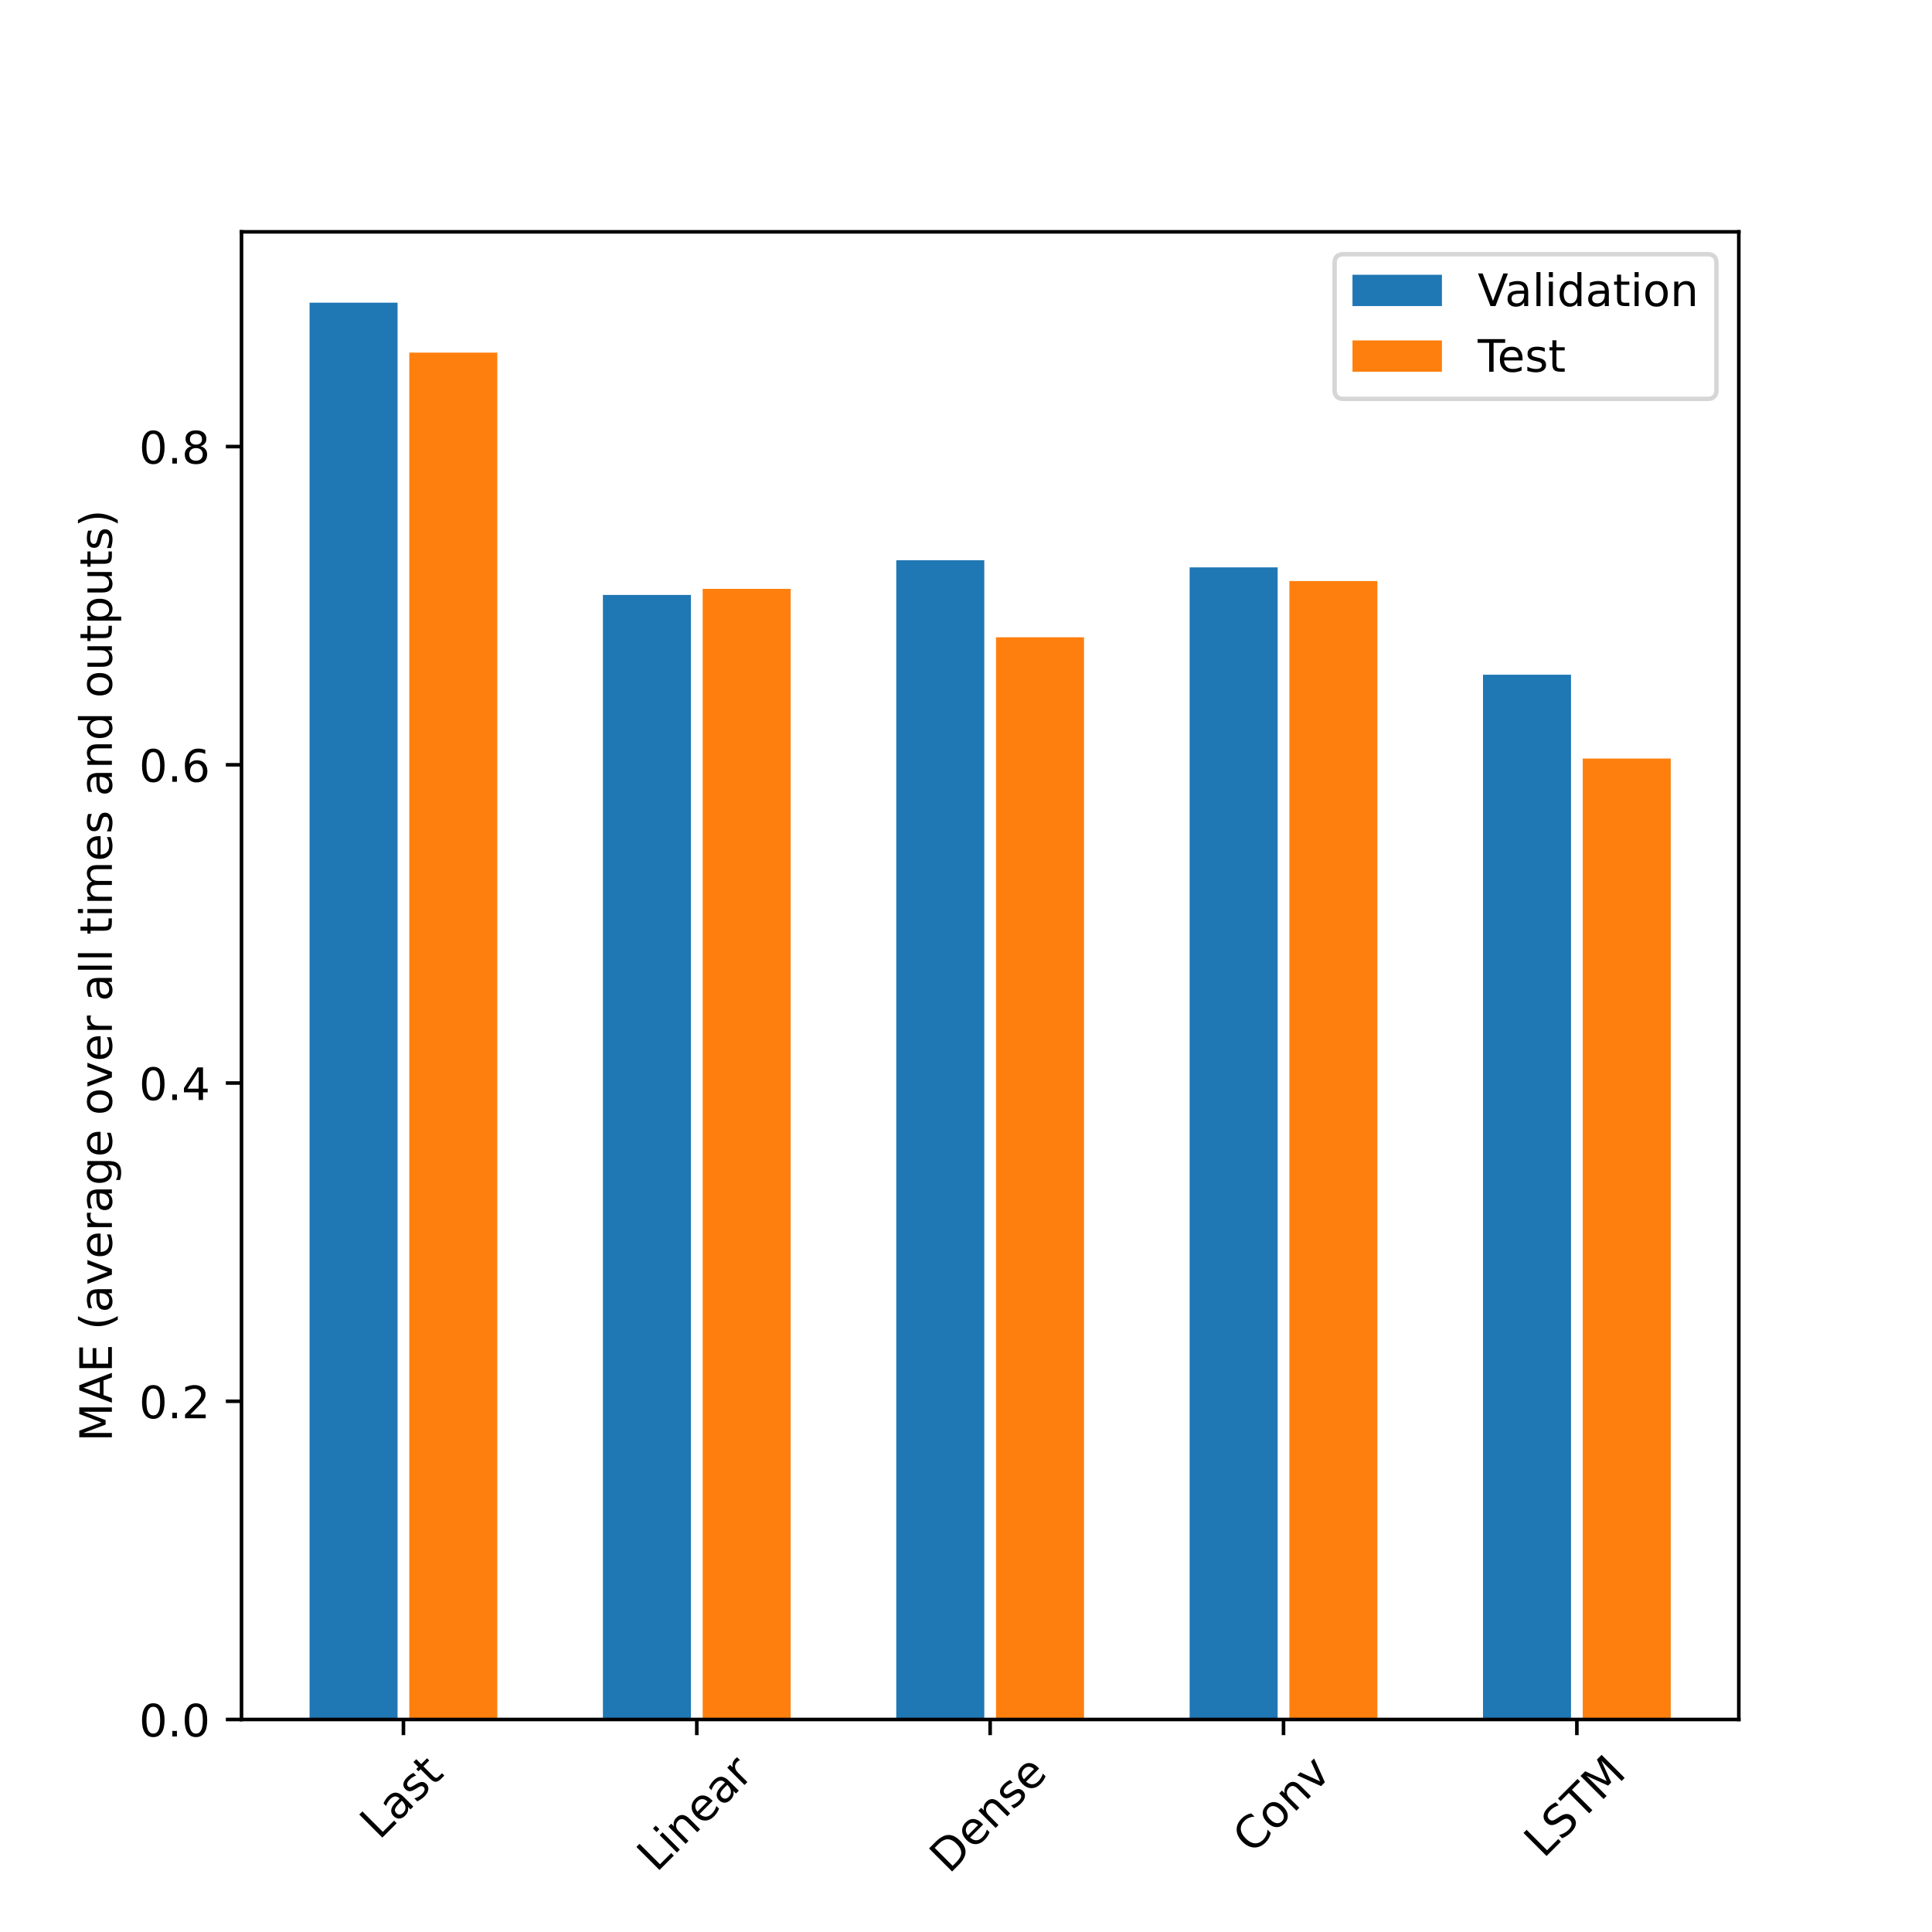
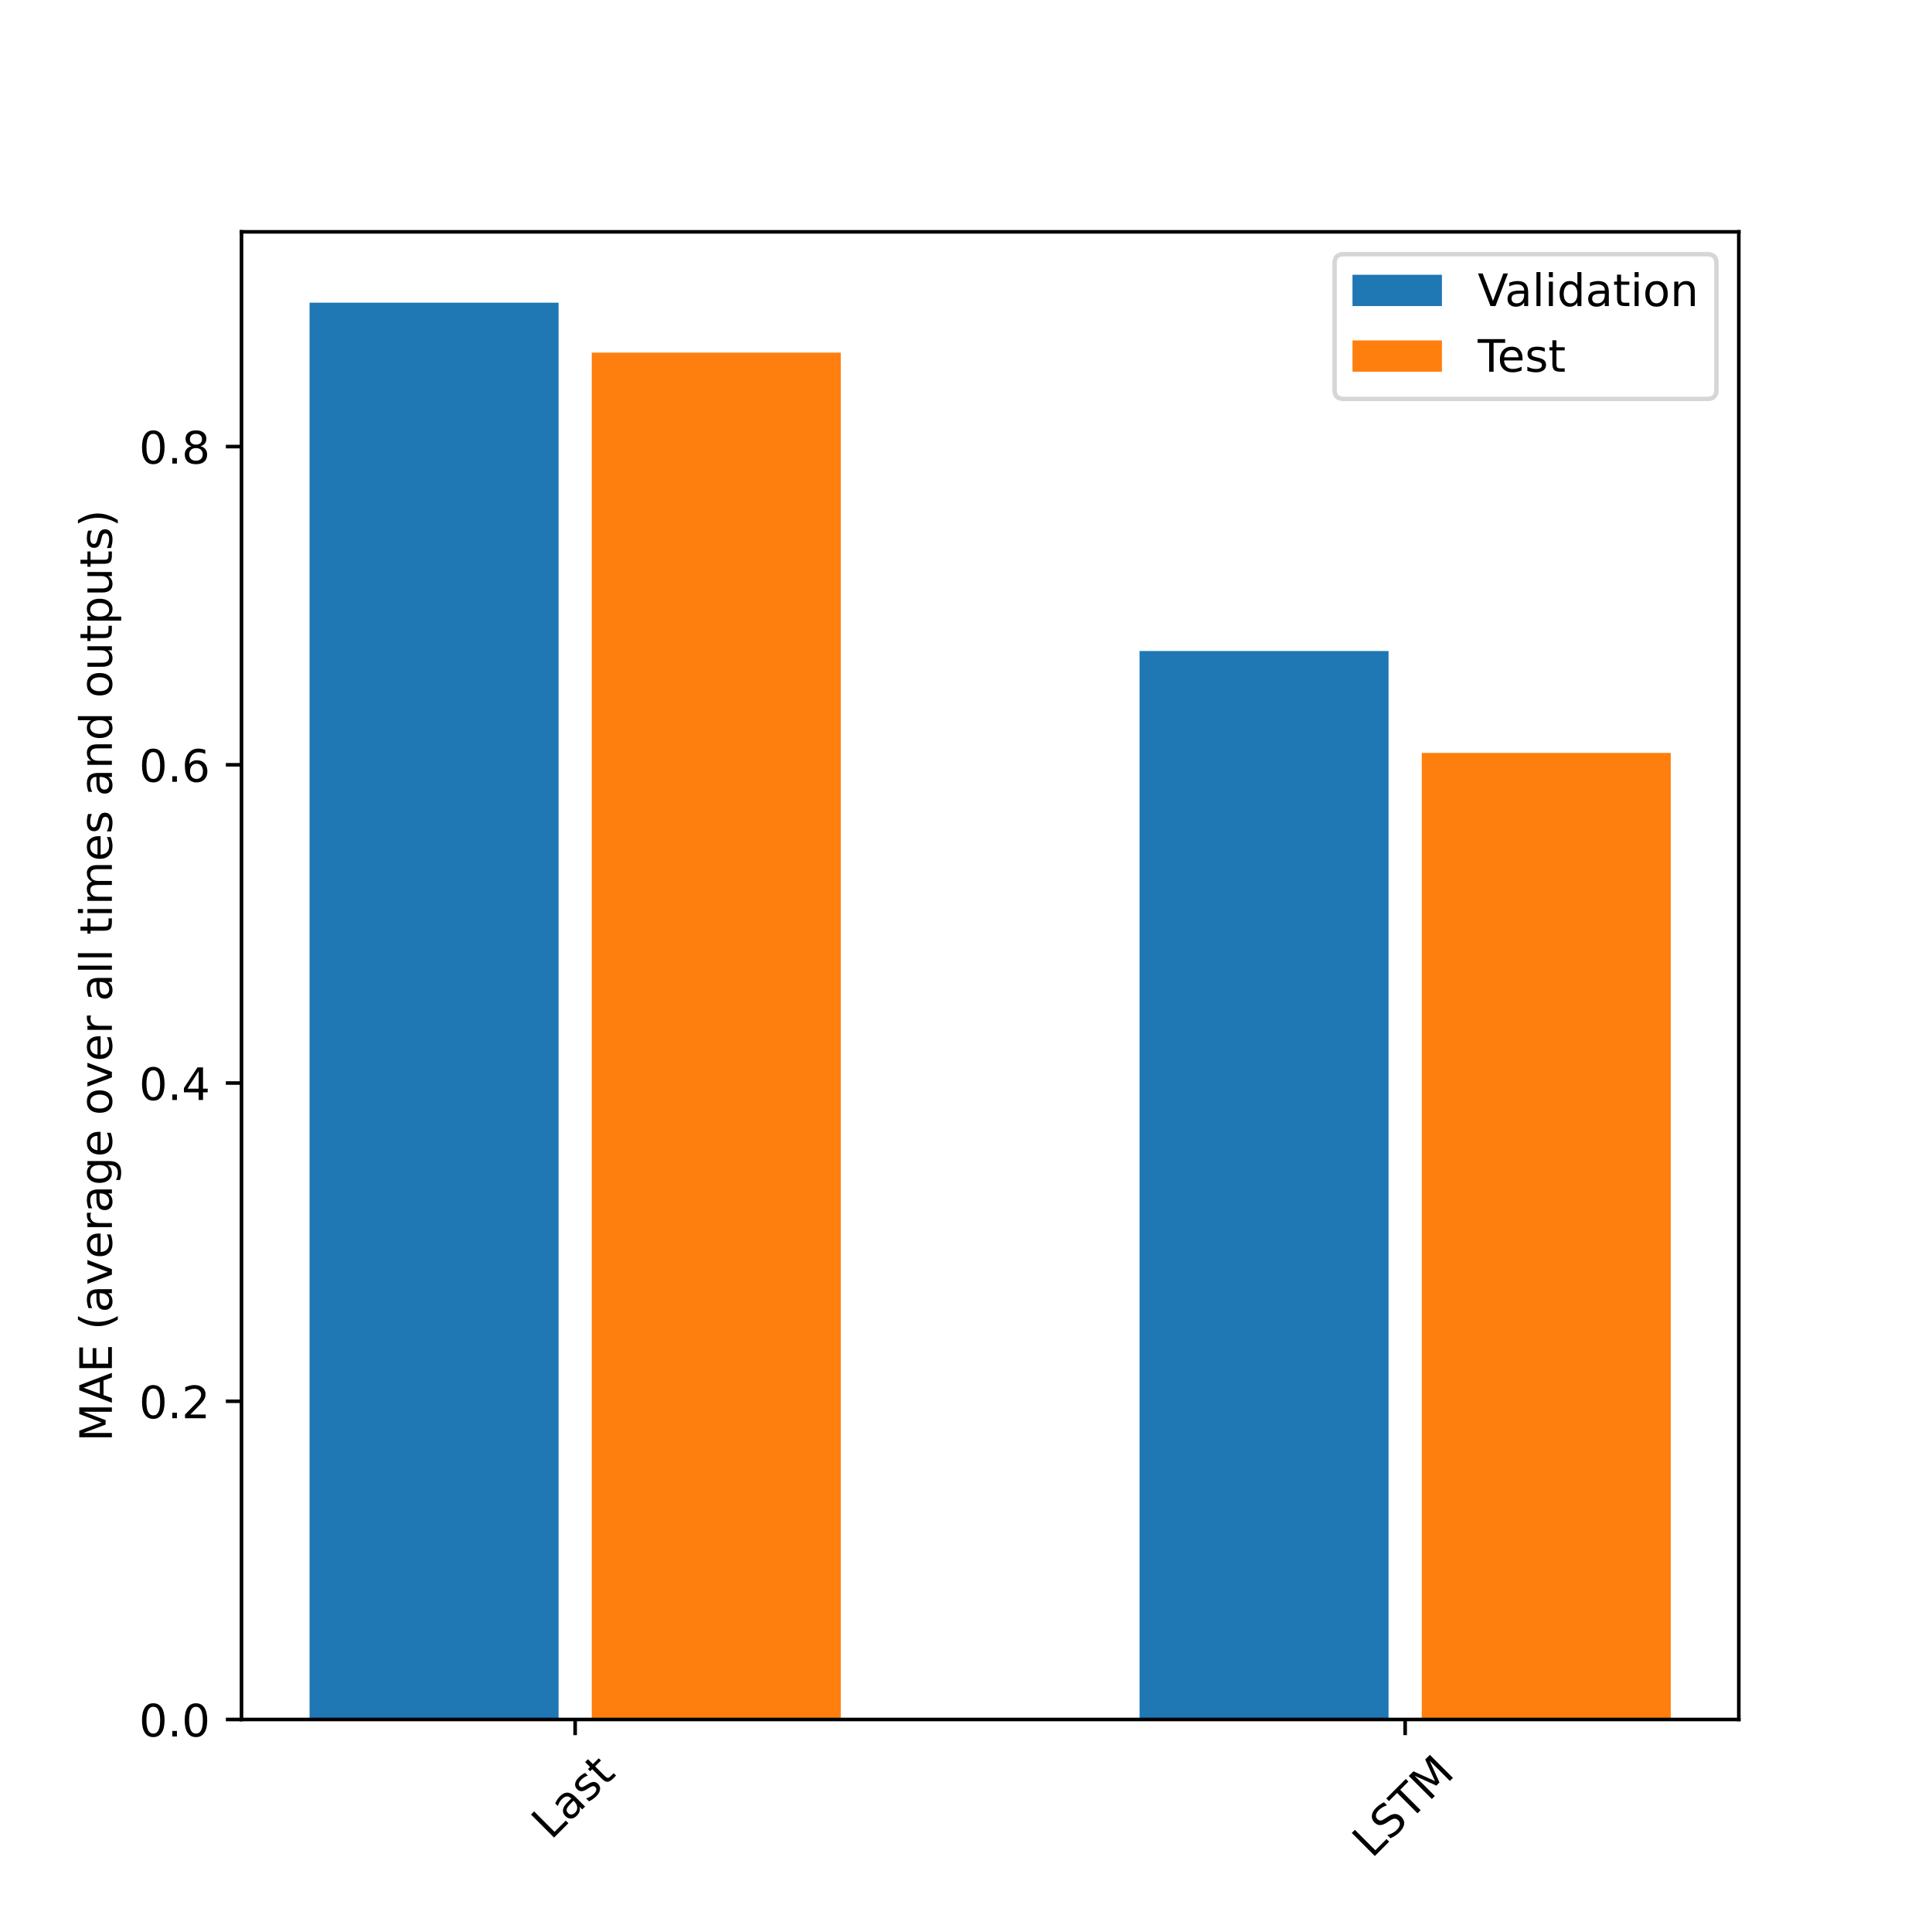
<svg xmlns="http://www.w3.org/2000/svg" xmlns:xlink="http://www.w3.org/1999/xlink" height="432pt" version="1.1" viewBox="0 0 432 432" width="432pt">
  <defs>
    <style type="text/css">*{stroke-linecap:butt;stroke-linejoin:round;}</style>
  </defs>
  <g id="figure_1">
    <g id="patch_1">
      <path d="M 0 432  L 432 432  L 432 0  L 0 0  z " style="fill:#ffffff;" />
    </g>
    <g id="axes_1">
      <g id="patch_2">
        <path d="M 54 384.48  L 388.8 384.48  L 388.8 51.84  L 54 51.84  z " style="fill:#ffffff;" />
      </g>
      <g id="patch_3">
-         <path clip-path="url(#p9547eda331)" d="M 69.218 384.48  L 88.897 384.48  L 88.897 67.68  L 69.218 67.68  z " style="fill:#1f77b4;" />
+         <path clip-path="url(#ped627765ce)" d="M 69.218 384.48  L 124.894 384.48  L 124.894 67.68  L 69.218 67.68  z " style="fill:#1f77b4;" />
      </g>
      <g id="patch_4">
-         <path clip-path="url(#p9547eda331)" d="M 134.814 384.48  L 154.492 384.48  L 154.492 133.03  L 134.814 133.03  z " style="fill:#1f77b4;" />
+         <path clip-path="url(#ped627765ce)" d="M 254.806 384.48  L 310.482 384.48  L 310.482 145.57  L 254.806 145.57  z " style="fill:#1f77b4;" />
      </g>
      <g id="patch_5">
-         <path clip-path="url(#p9547eda331)" d="M 200.409 384.48  L 220.088 384.48  L 220.088 125.267  L 200.409 125.267  z " style="fill:#1f77b4;" />
+         <path clip-path="url(#ped627765ce)" d="M 132.318 384.48  L 187.994 384.48  L 187.994 78.846  L 132.318 78.846  z " style="fill:#ff7f0e;" />
      </g>
      <g id="patch_6">
-         <path clip-path="url(#p9547eda331)" d="M 266.005 384.48  L 285.684 384.48  L 285.684 126.866  L 266.005 126.866  z " style="fill:#1f77b4;" />
-       </g>
-       <g id="patch_7">
-         <path clip-path="url(#p9547eda331)" d="M 331.601 384.48  L 351.279 384.48  L 351.279 150.869  L 331.601 150.869  z " style="fill:#1f77b4;" />
-       </g>
-       <g id="patch_8">
-         <path clip-path="url(#p9547eda331)" d="M 91.521 384.48  L 111.199 384.48  L 111.199 78.846  L 91.521 78.846  z " style="fill:#ff7f0e;" />
-       </g>
-       <g id="patch_9">
-         <path clip-path="url(#p9547eda331)" d="M 157.116 384.48  L 176.795 384.48  L 176.795 131.671  L 157.116 131.671  z " style="fill:#ff7f0e;" />
-       </g>
-       <g id="patch_10">
-         <path clip-path="url(#p9547eda331)" d="M 222.712 384.48  L 242.391 384.48  L 242.391 142.498  L 222.712 142.498  z " style="fill:#ff7f0e;" />
-       </g>
-       <g id="patch_11">
-         <path clip-path="url(#p9547eda331)" d="M 288.308 384.48  L 307.986 384.48  L 307.986 129.925  L 288.308 129.925  z " style="fill:#ff7f0e;" />
-       </g>
-       <g id="patch_12">
-         <path clip-path="url(#p9547eda331)" d="M 353.903 384.48  L 373.582 384.48  L 373.582 169.61  L 353.903 169.61  z " style="fill:#ff7f0e;" />
+         <path clip-path="url(#ped627765ce)" d="M 317.906 384.48  L 373.582 384.48  L 373.582 168.351  L 317.906 168.351  z " style="fill:#ff7f0e;" />
      </g>
      <g id="matplotlib.axis_1">
        <g id="xtick_1">
          <g id="line2d_1">
            <defs>
-               <path d="M 0 0  L 0 3.5  " id="mbcfbed228f" style="stroke:#000000;stroke-width:0.8;" />
-             </defs>
-             <g>
-               <use style="stroke:#000000;stroke-width:0.8;" x="90.209" xlink:href="#mbcfbed228f" y="384.48" />
+               <path d="M 0 0  L 0 3.5  " id="m363078ae8f" style="stroke:#000000;stroke-width:0.8;" />
+             </defs>
+             <g>
+               <use style="stroke:#000000;stroke-width:0.8;" x="128.606" xlink:href="#m363078ae8f" y="384.48" />
            </g>
          </g>
          <g id="text_1">
-             <g transform="translate(84.79554 411.5817)rotate(-45)scale(0.1 -0.1)">
+             <g transform="translate(123.193 411.5817)rotate(-45)scale(0.1 -0.1)">
              <defs>
                <path d="M 9.812 72.906  L 19.672 72.906  L 19.672 8.297  L 55.172 8.297  L 55.172 0  L 9.812 0  z " id="DejaVuSans-76" />
                <path d="M 34.281 27.484  Q 23.391 27.484 19.188 25  Q 14.984 22.516 14.984 16.5  Q 14.984 11.719 18.141 8.906  Q 21.297 6.109 26.703 6.109  Q 34.188 6.109 38.703 11.406  Q 43.219 16.703 43.219 25.484  L 43.219 27.484  z M 52.203 31.203  L 52.203 0  L 43.219 0  L 43.219 8.297  Q 40.141 3.328 35.547 0.953  Q 30.953 -1.422 24.312 -1.422  Q 15.922 -1.422 10.953 3.297  Q 6 8.016 6 15.922  Q 6 25.141 12.172 29.828  Q 18.359 34.516 30.609 34.516  L 43.219 34.516  L 43.219 35.406  Q 43.219 41.609 39.141 45  Q 35.062 48.391 27.688 48.391  Q 23 48.391 18.547 47.266  Q 14.109 46.141 10.016 43.891  L 10.016 52.203  Q 14.938 54.109 19.578 55.047  Q 24.219 56 28.609 56  Q 40.484 56 46.344 49.844  Q 52.203 43.703 52.203 31.203  z " id="DejaVuSans-97" />
                <path d="M 44.281 53.078  L 44.281 44.578  Q 40.484 46.531 36.375 47.5  Q 32.281 48.484 27.875 48.484  Q 21.188 48.484 17.844 46.438  Q 14.5 44.391 14.5 40.281  Q 14.5 37.156 16.891 35.375  Q 19.281 33.594 26.516 31.984  L 29.594 31.297  Q 39.156 29.25 43.188 25.516  Q 47.219 21.781 47.219 15.094  Q 47.219 7.469 41.188 3.016  Q 35.156 -1.422 24.609 -1.422  Q 20.219 -1.422 15.453 -0.562  Q 10.688 0.297 5.422 2  L 5.422 11.281  Q 10.406 8.688 15.234 7.391  Q 20.062 6.109 24.812 6.109  Q 31.156 6.109 34.562 8.281  Q 37.984 10.453 37.984 14.406  Q 37.984 18.062 35.516 20.016  Q 33.062 21.969 24.703 23.781  L 21.578 24.516  Q 13.234 26.266 9.516 29.906  Q 5.812 33.547 5.812 39.891  Q 5.812 47.609 11.281 51.797  Q 16.75 56 26.812 56  Q 31.781 56 36.172 55.266  Q 40.578 54.547 44.281 53.078  z " id="DejaVuSans-115" />
                <path d="M 18.312 70.219  L 18.312 54.688  L 36.812 54.688  L 36.812 47.703  L 18.312 47.703  L 18.312 18.016  Q 18.312 11.328 20.141 9.422  Q 21.969 7.516 27.594 7.516  L 36.812 7.516  L 36.812 0  L 27.594 0  Q 17.188 0 13.234 3.875  Q 9.281 7.766 9.281 18.016  L 9.281 47.703  L 2.688 47.703  L 2.688 54.688  L 9.281 54.688  L 9.281 70.219  z " id="DejaVuSans-116" />
              </defs>
              <use xlink:href="#DejaVuSans-76" />
              <use x="55.713" xlink:href="#DejaVuSans-97" />
              <use x="116.992" xlink:href="#DejaVuSans-115" />
              <use x="169.092" xlink:href="#DejaVuSans-116" />
            </g>
          </g>
        </g>
        <g id="xtick_2">
          <g id="line2d_2">
            <g>
-               <use style="stroke:#000000;stroke-width:0.8;" x="155.804" xlink:href="#mbcfbed228f" y="384.48" />
+               <use style="stroke:#000000;stroke-width:0.8;" x="314.194" xlink:href="#m363078ae8f" y="384.48" />
            </g>
          </g>
          <g id="text_2">
-             <g transform="translate(146.7672 418.8296)rotate(-45)scale(0.1 -0.1)">
-               <defs>
-                 <path d="M 9.422 54.688  L 18.406 54.688  L 18.406 0  L 9.422 0  z M 9.422 75.984  L 18.406 75.984  L 18.406 64.594  L 9.422 64.594  z " id="DejaVuSans-105" />
-                 <path d="M 54.891 33.016  L 54.891 0  L 45.906 0  L 45.906 32.719  Q 45.906 40.484 42.875 44.328  Q 39.844 48.188 33.797 48.188  Q 26.516 48.188 22.312 43.547  Q 18.109 38.922 18.109 30.906  L 18.109 0  L 9.078 0  L 9.078 54.688  L 18.109 54.688  L 18.109 46.188  Q 21.344 51.125 25.703 53.562  Q 30.078 56 35.797 56  Q 45.219 56 50.047 50.172  Q 54.891 44.344 54.891 33.016  z " id="DejaVuSans-110" />
-                 <path d="M 56.203 29.594  L 56.203 25.203  L 14.891 25.203  Q 15.484 15.922 20.484 11.062  Q 25.484 6.203 34.422 6.203  Q 39.594 6.203 44.453 7.469  Q 49.312 8.734 54.109 11.281  L 54.109 2.781  Q 49.266 0.734 44.188 -0.344  Q 39.109 -1.422 33.891 -1.422  Q 20.797 -1.422 13.156 6.188  Q 5.516 13.812 5.516 26.812  Q 5.516 40.234 12.766 48.109  Q 20.016 56 32.328 56  Q 43.359 56 49.781 48.891  Q 56.203 41.797 56.203 29.594  z M 47.219 32.234  Q 47.125 39.594 43.094 43.984  Q 39.062 48.391 32.422 48.391  Q 24.906 48.391 20.391 44.141  Q 15.875 39.891 15.188 32.172  z " id="DejaVuSans-101" />
-                 <path d="M 41.109 46.297  Q 39.594 47.172 37.812 47.578  Q 36.031 48 33.891 48  Q 26.266 48 22.188 43.047  Q 18.109 38.094 18.109 28.812  L 18.109 0  L 9.078 0  L 9.078 54.688  L 18.109 54.688  L 18.109 46.188  Q 20.953 51.172 25.484 53.578  Q 30.031 56 36.531 56  Q 37.453 56 38.578 55.875  Q 39.703 55.766 41.062 55.516  z " id="DejaVuSans-114" />
-               </defs>
-               <use xlink:href="#DejaVuSans-76" />
-               <use x="55.713" xlink:href="#DejaVuSans-105" />
-               <use x="83.496" xlink:href="#DejaVuSans-110" />
-               <use x="146.875" xlink:href="#DejaVuSans-101" />
-               <use x="208.398" xlink:href="#DejaVuSans-97" />
-               <use x="269.678" xlink:href="#DejaVuSans-114" />
-             </g>
-           </g>
-         </g>
-         <g id="xtick_3">
-           <g id="line2d_3">
-             <g>
-               <use style="stroke:#000000;stroke-width:0.8;" x="221.4" xlink:href="#mbcfbed228f" y="384.48" />
-             </g>
-           </g>
-           <g id="text_3">
-             <g transform="translate(212.1955 419.1643)rotate(-45)scale(0.1 -0.1)">
-               <defs>
-                 <path d="M 19.672 64.797  L 19.672 8.109  L 31.594 8.109  Q 46.688 8.109 53.688 14.938  Q 60.688 21.781 60.688 36.531  Q 60.688 51.172 53.688 57.984  Q 46.688 64.797 31.594 64.797  z M 9.812 72.906  L 30.078 72.906  Q 51.266 72.906 61.172 64.094  Q 71.094 55.281 71.094 36.531  Q 71.094 17.672 61.125 8.828  Q 51.172 0 30.078 0  L 9.812 0  z " id="DejaVuSans-68" />
-               </defs>
-               <use xlink:href="#DejaVuSans-68" />
-               <use x="77.002" xlink:href="#DejaVuSans-101" />
-               <use x="138.525" xlink:href="#DejaVuSans-110" />
-               <use x="201.904" xlink:href="#DejaVuSans-115" />
-               <use x="254.004" xlink:href="#DejaVuSans-101" />
-             </g>
-           </g>
-         </g>
-         <g id="xtick_4">
-           <g id="line2d_4">
-             <g>
-               <use style="stroke:#000000;stroke-width:0.8;" x="286.996" xlink:href="#mbcfbed228f" y="384.48" />
-             </g>
-           </g>
-           <g id="text_4">
-             <g transform="translate(279.9814 414.7836)rotate(-45)scale(0.1 -0.1)">
-               <defs>
-                 <path d="M 64.406 67.281  L 64.406 56.891  Q 59.422 61.531 53.781 63.812  Q 48.141 66.109 41.797 66.109  Q 29.297 66.109 22.656 58.469  Q 16.016 50.828 16.016 36.375  Q 16.016 21.969 22.656 14.328  Q 29.297 6.688 41.797 6.688  Q 48.141 6.688 53.781 8.984  Q 59.422 11.281 64.406 15.922  L 64.406 5.609  Q 59.234 2.094 53.438 0.328  Q 47.656 -1.422 41.219 -1.422  Q 24.656 -1.422 15.125 8.703  Q 5.609 18.844 5.609 36.375  Q 5.609 53.953 15.125 64.078  Q 24.656 74.219 41.219 74.219  Q 47.75 74.219 53.531 72.484  Q 59.328 70.75 64.406 67.281  z " id="DejaVuSans-67" />
-                 <path d="M 30.609 48.391  Q 23.391 48.391 19.188 42.75  Q 14.984 37.109 14.984 27.297  Q 14.984 17.484 19.156 11.844  Q 23.344 6.203 30.609 6.203  Q 37.797 6.203 41.984 11.859  Q 46.188 17.531 46.188 27.297  Q 46.188 37.016 41.984 42.703  Q 37.797 48.391 30.609 48.391  z M 30.609 56  Q 42.328 56 49.016 48.375  Q 55.719 40.766 55.719 27.297  Q 55.719 13.875 49.016 6.219  Q 42.328 -1.422 30.609 -1.422  Q 18.844 -1.422 12.172 6.219  Q 5.516 13.875 5.516 27.297  Q 5.516 40.766 12.172 48.375  Q 18.844 56 30.609 56  z " id="DejaVuSans-111" />
-                 <path d="M 2.984 54.688  L 12.5 54.688  L 29.594 8.797  L 46.688 54.688  L 56.203 54.688  L 35.688 0  L 23.484 0  z " id="DejaVuSans-118" />
-               </defs>
-               <use xlink:href="#DejaVuSans-67" />
-               <use x="69.824" xlink:href="#DejaVuSans-111" />
-               <use x="131.006" xlink:href="#DejaVuSans-110" />
-               <use x="194.385" xlink:href="#DejaVuSans-118" />
-             </g>
-           </g>
-         </g>
-         <g id="xtick_5">
-           <g id="line2d_5">
-             <g>
-               <use style="stroke:#000000;stroke-width:0.8;" x="352.591" xlink:href="#mbcfbed228f" y="384.48" />
-             </g>
-           </g>
-           <g id="text_5">
-             <g transform="translate(345.118 415.7017)rotate(-45)scale(0.1 -0.1)">
+             <g transform="translate(306.7206 415.7017)rotate(-45)scale(0.1 -0.1)">
              <defs>
                <path d="M 53.516 70.516  L 53.516 60.891  Q 47.906 63.578 42.922 64.891  Q 37.938 66.219 33.297 66.219  Q 25.25 66.219 20.875 63.094  Q 16.5 59.969 16.5 54.203  Q 16.5 49.359 19.406 46.891  Q 22.312 44.438 30.422 42.922  L 36.375 41.703  Q 47.406 39.594 52.656 34.297  Q 57.906 29 57.906 20.125  Q 57.906 9.516 50.797 4.047  Q 43.703 -1.422 29.984 -1.422  Q 24.812 -1.422 18.969 -0.25  Q 13.141 0.922 6.891 3.219  L 6.891 13.375  Q 12.891 10.016 18.656 8.297  Q 24.422 6.594 29.984 6.594  Q 38.422 6.594 43.016 9.906  Q 47.609 13.234 47.609 19.391  Q 47.609 24.75 44.312 27.781  Q 41.016 30.812 33.5 32.328  L 27.484 33.5  Q 16.453 35.688 11.516 40.375  Q 6.594 45.062 6.594 53.422  Q 6.594 63.094 13.406 68.656  Q 20.219 74.219 32.172 74.219  Q 37.312 74.219 42.625 73.281  Q 47.953 72.359 53.516 70.516  z " id="DejaVuSans-83" />
                <path d="M -0.297 72.906  L 61.375 72.906  L 61.375 64.594  L 35.5 64.594  L 35.5 0  L 25.594 0  L 25.594 64.594  L -0.297 64.594  z " id="DejaVuSans-84" />
                <path d="M 9.812 72.906  L 24.516 72.906  L 43.109 23.297  L 61.812 72.906  L 76.516 72.906  L 76.516 0  L 66.891 0  L 66.891 64.016  L 48.094 14.016  L 38.188 14.016  L 19.391 64.016  L 19.391 0  L 9.812 0  z " id="DejaVuSans-77" />
              </defs>
              <use xlink:href="#DejaVuSans-76" />
              <use x="55.713" xlink:href="#DejaVuSans-83" />
              <use x="119.189" xlink:href="#DejaVuSans-84" />
              <use x="180.273" xlink:href="#DejaVuSans-77" />
            </g>
          </g>
        </g>
      </g>
      <g id="matplotlib.axis_2">
        <g id="ytick_1">
-           <g id="line2d_6">
-             <defs>
-               <path d="M 0 0  L -3.5 0  " id="mfb74e4b245" style="stroke:#000000;stroke-width:0.8;" />
-             </defs>
-             <g>
-               <use style="stroke:#000000;stroke-width:0.8;" x="54" xlink:href="#mfb74e4b245" y="384.48" />
-             </g>
-           </g>
-           <g id="text_6">
+           <g id="line2d_3">
+             <defs>
+               <path d="M 0 0  L -3.5 0  " id="mde02a6d7ea" style="stroke:#000000;stroke-width:0.8;" />
+             </defs>
+             <g>
+               <use style="stroke:#000000;stroke-width:0.8;" x="54" xlink:href="#mde02a6d7ea" y="384.48" />
+             </g>
+           </g>
+           <g id="text_3">
            <g transform="translate(31.09688 388.2792)scale(0.1 -0.1)">
              <defs>
                <path d="M 31.781 66.406  Q 24.172 66.406 20.328 58.906  Q 16.5 51.422 16.5 36.375  Q 16.5 21.391 20.328 13.891  Q 24.172 6.391 31.781 6.391  Q 39.453 6.391 43.281 13.891  Q 47.125 21.391 47.125 36.375  Q 47.125 51.422 43.281 58.906  Q 39.453 66.406 31.781 66.406  z M 31.781 74.219  Q 44.047 74.219 50.516 64.516  Q 56.984 54.828 56.984 36.375  Q 56.984 17.969 50.516 8.266  Q 44.047 -1.422 31.781 -1.422  Q 19.531 -1.422 13.062 8.266  Q 6.594 17.969 6.594 36.375  Q 6.594 54.828 13.062 64.516  Q 19.531 74.219 31.781 74.219  z " id="DejaVuSans-48" />
                <path d="M 10.688 12.406  L 21 12.406  L 21 0  L 10.688 0  z " id="DejaVuSans-46" />
              </defs>
              <use xlink:href="#DejaVuSans-48" />
              <use x="63.623" xlink:href="#DejaVuSans-46" />
              <use x="95.41" xlink:href="#DejaVuSans-48" />
            </g>
          </g>
        </g>
        <g id="ytick_2">
+           <g id="line2d_4">
+             <g>
+               <use style="stroke:#000000;stroke-width:0.8;" x="54" xlink:href="#mde02a6d7ea" y="313.324" />
+             </g>
+           </g>
+           <g id="text_4">
+             <g transform="translate(31.09688 317.1228)scale(0.1 -0.1)">
+               <defs>
+                 <path d="M 19.188 8.297  L 53.609 8.297  L 53.609 0  L 7.328 0  L 7.328 8.297  Q 12.938 14.109 22.625 23.891  Q 32.328 33.688 34.812 36.531  Q 39.547 41.844 41.422 45.531  Q 43.312 49.219 43.312 52.781  Q 43.312 58.594 39.234 62.25  Q 35.156 65.922 28.609 65.922  Q 23.969 65.922 18.812 64.312  Q 13.672 62.703 7.812 59.422  L 7.812 69.391  Q 13.766 71.781 18.938 73  Q 24.125 74.219 28.422 74.219  Q 39.75 74.219 46.484 68.547  Q 53.219 62.891 53.219 53.422  Q 53.219 48.922 51.531 44.891  Q 49.859 40.875 45.406 35.406  Q 44.188 33.984 37.641 27.219  Q 31.109 20.453 19.188 8.297  z " id="DejaVuSans-50" />
+               </defs>
+               <use xlink:href="#DejaVuSans-48" />
+               <use x="63.623" xlink:href="#DejaVuSans-46" />
+               <use x="95.41" xlink:href="#DejaVuSans-50" />
+             </g>
+           </g>
+         </g>
+         <g id="ytick_3">
+           <g id="line2d_5">
+             <g>
+               <use style="stroke:#000000;stroke-width:0.8;" x="54" xlink:href="#mde02a6d7ea" y="242.167" />
+             </g>
+           </g>
+           <g id="text_5">
+             <g transform="translate(31.09688 245.9664)scale(0.1 -0.1)">
+               <defs>
+                 <path d="M 37.797 64.312  L 12.891 25.391  L 37.797 25.391  z M 35.203 72.906  L 47.609 72.906  L 47.609 25.391  L 58.016 25.391  L 58.016 17.188  L 47.609 17.188  L 47.609 0  L 37.797 0  L 37.797 17.188  L 4.891 17.188  L 4.891 26.703  z " id="DejaVuSans-52" />
+               </defs>
+               <use xlink:href="#DejaVuSans-48" />
+               <use x="63.623" xlink:href="#DejaVuSans-46" />
+               <use x="95.41" xlink:href="#DejaVuSans-52" />
+             </g>
+           </g>
+         </g>
+         <g id="ytick_4">
+           <g id="line2d_6">
+             <g>
+               <use style="stroke:#000000;stroke-width:0.8;" x="54" xlink:href="#mde02a6d7ea" y="171.011" />
+             </g>
+           </g>
+           <g id="text_6">
+             <g transform="translate(31.09688 174.8101)scale(0.1 -0.1)">
+               <defs>
+                 <path d="M 33.016 40.375  Q 26.375 40.375 22.484 35.828  Q 18.609 31.297 18.609 23.391  Q 18.609 15.531 22.484 10.953  Q 26.375 6.391 33.016 6.391  Q 39.656 6.391 43.531 10.953  Q 47.406 15.531 47.406 23.391  Q 47.406 31.297 43.531 35.828  Q 39.656 40.375 33.016 40.375  z M 52.594 71.297  L 52.594 62.312  Q 48.875 64.062 45.094 64.984  Q 41.312 65.922 37.594 65.922  Q 27.828 65.922 22.672 59.328  Q 17.531 52.734 16.797 39.406  Q 19.672 43.656 24.016 45.922  Q 28.375 48.188 33.594 48.188  Q 44.578 48.188 50.953 41.516  Q 57.328 34.859 57.328 23.391  Q 57.328 12.156 50.688 5.359  Q 44.047 -1.422 33.016 -1.422  Q 20.359 -1.422 13.672 8.266  Q 6.984 17.969 6.984 36.375  Q 6.984 53.656 15.188 63.938  Q 23.391 74.219 37.203 74.219  Q 40.922 74.219 44.703 73.484  Q 48.484 72.75 52.594 71.297  z " id="DejaVuSans-54" />
+               </defs>
+               <use xlink:href="#DejaVuSans-48" />
+               <use x="63.623" xlink:href="#DejaVuSans-46" />
+               <use x="95.41" xlink:href="#DejaVuSans-54" />
+             </g>
+           </g>
+         </g>
+         <g id="ytick_5">
          <g id="line2d_7">
            <g>
-               <use style="stroke:#000000;stroke-width:0.8;" x="54" xlink:href="#mfb74e4b245" y="313.324" />
+               <use style="stroke:#000000;stroke-width:0.8;" x="54" xlink:href="#mde02a6d7ea" y="99.854" />
            </g>
          </g>
          <g id="text_7">
-             <g transform="translate(31.09688 317.1228)scale(0.1 -0.1)">
-               <defs>
-                 <path d="M 19.188 8.297  L 53.609 8.297  L 53.609 0  L 7.328 0  L 7.328 8.297  Q 12.938 14.109 22.625 23.891  Q 32.328 33.688 34.812 36.531  Q 39.547 41.844 41.422 45.531  Q 43.312 49.219 43.312 52.781  Q 43.312 58.594 39.234 62.25  Q 35.156 65.922 28.609 65.922  Q 23.969 65.922 18.812 64.312  Q 13.672 62.703 7.812 59.422  L 7.812 69.391  Q 13.766 71.781 18.938 73  Q 24.125 74.219 28.422 74.219  Q 39.75 74.219 46.484 68.547  Q 53.219 62.891 53.219 53.422  Q 53.219 48.922 51.531 44.891  Q 49.859 40.875 45.406 35.406  Q 44.188 33.984 37.641 27.219  Q 31.109 20.453 19.188 8.297  z " id="DejaVuSans-50" />
-               </defs>
-               <use xlink:href="#DejaVuSans-48" />
-               <use x="63.623" xlink:href="#DejaVuSans-46" />
-               <use x="95.41" xlink:href="#DejaVuSans-50" />
-             </g>
-           </g>
-         </g>
-         <g id="ytick_3">
-           <g id="line2d_8">
-             <g>
-               <use style="stroke:#000000;stroke-width:0.8;" x="54" xlink:href="#mfb74e4b245" y="242.167" />
-             </g>
-           </g>
-           <g id="text_8">
-             <g transform="translate(31.09688 245.9664)scale(0.1 -0.1)">
-               <defs>
-                 <path d="M 37.797 64.312  L 12.891 25.391  L 37.797 25.391  z M 35.203 72.906  L 47.609 72.906  L 47.609 25.391  L 58.016 25.391  L 58.016 17.188  L 47.609 17.188  L 47.609 0  L 37.797 0  L 37.797 17.188  L 4.891 17.188  L 4.891 26.703  z " id="DejaVuSans-52" />
-               </defs>
-               <use xlink:href="#DejaVuSans-48" />
-               <use x="63.623" xlink:href="#DejaVuSans-46" />
-               <use x="95.41" xlink:href="#DejaVuSans-52" />
-             </g>
-           </g>
-         </g>
-         <g id="ytick_4">
-           <g id="line2d_9">
-             <g>
-               <use style="stroke:#000000;stroke-width:0.8;" x="54" xlink:href="#mfb74e4b245" y="171.011" />
-             </g>
-           </g>
-           <g id="text_9">
-             <g transform="translate(31.09688 174.81)scale(0.1 -0.1)">
-               <defs>
-                 <path d="M 33.016 40.375  Q 26.375 40.375 22.484 35.828  Q 18.609 31.297 18.609 23.391  Q 18.609 15.531 22.484 10.953  Q 26.375 6.391 33.016 6.391  Q 39.656 6.391 43.531 10.953  Q 47.406 15.531 47.406 23.391  Q 47.406 31.297 43.531 35.828  Q 39.656 40.375 33.016 40.375  z M 52.594 71.297  L 52.594 62.312  Q 48.875 64.062 45.094 64.984  Q 41.312 65.922 37.594 65.922  Q 27.828 65.922 22.672 59.328  Q 17.531 52.734 16.797 39.406  Q 19.672 43.656 24.016 45.922  Q 28.375 48.188 33.594 48.188  Q 44.578 48.188 50.953 41.516  Q 57.328 34.859 57.328 23.391  Q 57.328 12.156 50.688 5.359  Q 44.047 -1.422 33.016 -1.422  Q 20.359 -1.422 13.672 8.266  Q 6.984 17.969 6.984 36.375  Q 6.984 53.656 15.188 63.938  Q 23.391 74.219 37.203 74.219  Q 40.922 74.219 44.703 73.484  Q 48.484 72.75 52.594 71.297  z " id="DejaVuSans-54" />
-               </defs>
-               <use xlink:href="#DejaVuSans-48" />
-               <use x="63.623" xlink:href="#DejaVuSans-46" />
-               <use x="95.41" xlink:href="#DejaVuSans-54" />
-             </g>
-           </g>
-         </g>
-         <g id="ytick_5">
-           <g id="line2d_10">
-             <g>
-               <use style="stroke:#000000;stroke-width:0.8;" x="54" xlink:href="#mfb74e4b245" y="99.854" />
-             </g>
-           </g>
-           <g id="text_10">
-             <g transform="translate(31.09688 103.6536)scale(0.1 -0.1)">
+             <g transform="translate(31.09688 103.6537)scale(0.1 -0.1)">
              <defs>
                <path d="M 31.781 34.625  Q 24.75 34.625 20.719 30.859  Q 16.703 27.094 16.703 20.516  Q 16.703 13.922 20.719 10.156  Q 24.75 6.391 31.781 6.391  Q 38.812 6.391 42.859 10.172  Q 46.922 13.969 46.922 20.516  Q 46.922 27.094 42.891 30.859  Q 38.875 34.625 31.781 34.625  z M 21.922 38.812  Q 15.578 40.375 12.031 44.719  Q 8.5 49.078 8.5 55.328  Q 8.5 64.062 14.719 69.141  Q 20.953 74.219 31.781 74.219  Q 42.672 74.219 48.875 69.141  Q 55.078 64.062 55.078 55.328  Q 55.078 49.078 51.531 44.719  Q 48 40.375 41.703 38.812  Q 48.828 37.156 52.797 32.312  Q 56.781 27.484 56.781 20.516  Q 56.781 9.906 50.312 4.234  Q 43.844 -1.422 31.781 -1.422  Q 19.734 -1.422 13.25 4.234  Q 6.781 9.906 6.781 20.516  Q 6.781 27.484 10.781 32.312  Q 14.797 37.156 21.922 38.812  z M 18.312 54.391  Q 18.312 48.734 21.844 45.562  Q 25.391 42.391 31.781 42.391  Q 38.141 42.391 41.719 45.562  Q 45.312 48.734 45.312 54.391  Q 45.312 60.062 41.719 63.234  Q 38.141 66.406 31.781 66.406  Q 25.391 66.406 21.844 63.234  Q 18.312 60.062 18.312 54.391  z " id="DejaVuSans-56" />
              </defs>
              <use xlink:href="#DejaVuSans-48" />
              <use x="63.623" xlink:href="#DejaVuSans-46" />
              <use x="95.41" xlink:href="#DejaVuSans-56" />
            </g>
          </g>
        </g>
-         <g id="text_11">
+         <g id="text_8">
          <g transform="translate(25.01719 322.3569)rotate(-90)scale(0.1 -0.1)">
            <defs>
              <path d="M 34.188 63.188  L 20.797 26.906  L 47.609 26.906  z M 28.609 72.906  L 39.797 72.906  L 67.578 0  L 57.328 0  L 50.688 18.703  L 17.828 18.703  L 11.188 0  L 0.781 0  z " id="DejaVuSans-65" />
              <path d="M 9.812 72.906  L 55.906 72.906  L 55.906 64.594  L 19.672 64.594  L 19.672 43.016  L 54.391 43.016  L 54.391 34.719  L 19.672 34.719  L 19.672 8.297  L 56.781 8.297  L 56.781 0  L 9.812 0  z " id="DejaVuSans-69" />
              <path id="DejaVuSans-32" />
              <path d="M 31 75.875  Q 24.469 64.656 21.281 53.656  Q 18.109 42.672 18.109 31.391  Q 18.109 20.125 21.312 9.062  Q 24.516 -2 31 -13.188  L 23.188 -13.188  Q 15.875 -1.703 12.234 9.375  Q 8.594 20.453 8.594 31.391  Q 8.594 42.281 12.203 53.312  Q 15.828 64.359 23.188 75.875  z " id="DejaVuSans-40" />
+               <path d="M 2.984 54.688  L 12.5 54.688  L 29.594 8.797  L 46.688 54.688  L 56.203 54.688  L 35.688 0  L 23.484 0  z " id="DejaVuSans-118" />
+               <path d="M 56.203 29.594  L 56.203 25.203  L 14.891 25.203  Q 15.484 15.922 20.484 11.062  Q 25.484 6.203 34.422 6.203  Q 39.594 6.203 44.453 7.469  Q 49.312 8.734 54.109 11.281  L 54.109 2.781  Q 49.266 0.734 44.188 -0.344  Q 39.109 -1.422 33.891 -1.422  Q 20.797 -1.422 13.156 6.188  Q 5.516 13.812 5.516 26.812  Q 5.516 40.234 12.766 48.109  Q 20.016 56 32.328 56  Q 43.359 56 49.781 48.891  Q 56.203 41.797 56.203 29.594  z M 47.219 32.234  Q 47.125 39.594 43.094 43.984  Q 39.062 48.391 32.422 48.391  Q 24.906 48.391 20.391 44.141  Q 15.875 39.891 15.188 32.172  z " id="DejaVuSans-101" />
+               <path d="M 41.109 46.297  Q 39.594 47.172 37.812 47.578  Q 36.031 48 33.891 48  Q 26.266 48 22.188 43.047  Q 18.109 38.094 18.109 28.812  L 18.109 0  L 9.078 0  L 9.078 54.688  L 18.109 54.688  L 18.109 46.188  Q 20.953 51.172 25.484 53.578  Q 30.031 56 36.531 56  Q 37.453 56 38.578 55.875  Q 39.703 55.766 41.062 55.516  z " id="DejaVuSans-114" />
              <path d="M 45.406 27.984  Q 45.406 37.75 41.375 43.109  Q 37.359 48.484 30.078 48.484  Q 22.859 48.484 18.828 43.109  Q 14.797 37.75 14.797 27.984  Q 14.797 18.266 18.828 12.891  Q 22.859 7.516 30.078 7.516  Q 37.359 7.516 41.375 12.891  Q 45.406 18.266 45.406 27.984  z M 54.391 6.781  Q 54.391 -7.172 48.188 -13.984  Q 42 -20.797 29.203 -20.797  Q 24.469 -20.797 20.266 -20.094  Q 16.062 -19.391 12.109 -17.922  L 12.109 -9.188  Q 16.062 -11.328 19.922 -12.344  Q 23.781 -13.375 27.781 -13.375  Q 36.625 -13.375 41.016 -8.766  Q 45.406 -4.156 45.406 5.172  L 45.406 9.625  Q 42.625 4.781 38.281 2.391  Q 33.938 0 27.875 0  Q 17.828 0 11.672 7.656  Q 5.516 15.328 5.516 27.984  Q 5.516 40.672 11.672 48.328  Q 17.828 56 27.875 56  Q 33.938 56 38.281 53.609  Q 42.625 51.219 45.406 46.391  L 45.406 54.688  L 54.391 54.688  z " id="DejaVuSans-103" />
+               <path d="M 30.609 48.391  Q 23.391 48.391 19.188 42.75  Q 14.984 37.109 14.984 27.297  Q 14.984 17.484 19.156 11.844  Q 23.344 6.203 30.609 6.203  Q 37.797 6.203 41.984 11.859  Q 46.188 17.531 46.188 27.297  Q 46.188 37.016 41.984 42.703  Q 37.797 48.391 30.609 48.391  z M 30.609 56  Q 42.328 56 49.016 48.375  Q 55.719 40.766 55.719 27.297  Q 55.719 13.875 49.016 6.219  Q 42.328 -1.422 30.609 -1.422  Q 18.844 -1.422 12.172 6.219  Q 5.516 13.875 5.516 27.297  Q 5.516 40.766 12.172 48.375  Q 18.844 56 30.609 56  z " id="DejaVuSans-111" />
              <path d="M 9.422 75.984  L 18.406 75.984  L 18.406 0  L 9.422 0  z " id="DejaVuSans-108" />
+               <path d="M 9.422 54.688  L 18.406 54.688  L 18.406 0  L 9.422 0  z M 9.422 75.984  L 18.406 75.984  L 18.406 64.594  L 9.422 64.594  z " id="DejaVuSans-105" />
              <path d="M 52 44.188  Q 55.375 50.25 60.062 53.125  Q 64.75 56 71.094 56  Q 79.641 56 84.281 50.016  Q 88.922 44.047 88.922 33.016  L 88.922 0  L 79.891 0  L 79.891 32.719  Q 79.891 40.578 77.094 44.375  Q 74.312 48.188 68.609 48.188  Q 61.625 48.188 57.562 43.547  Q 53.516 38.922 53.516 30.906  L 53.516 0  L 44.484 0  L 44.484 32.719  Q 44.484 40.625 41.703 44.406  Q 38.922 48.188 33.109 48.188  Q 26.219 48.188 22.156 43.531  Q 18.109 38.875 18.109 30.906  L 18.109 0  L 9.078 0  L 9.078 54.688  L 18.109 54.688  L 18.109 46.188  Q 21.188 51.219 25.484 53.609  Q 29.781 56 35.688 56  Q 41.656 56 45.828 52.969  Q 50 49.953 52 44.188  z " id="DejaVuSans-109" />
+               <path d="M 54.891 33.016  L 54.891 0  L 45.906 0  L 45.906 32.719  Q 45.906 40.484 42.875 44.328  Q 39.844 48.188 33.797 48.188  Q 26.516 48.188 22.312 43.547  Q 18.109 38.922 18.109 30.906  L 18.109 0  L 9.078 0  L 9.078 54.688  L 18.109 54.688  L 18.109 46.188  Q 21.344 51.125 25.703 53.562  Q 30.078 56 35.797 56  Q 45.219 56 50.047 50.172  Q 54.891 44.344 54.891 33.016  z " id="DejaVuSans-110" />
              <path d="M 45.406 46.391  L 45.406 75.984  L 54.391 75.984  L 54.391 0  L 45.406 0  L 45.406 8.203  Q 42.578 3.328 38.25 0.953  Q 33.938 -1.422 27.875 -1.422  Q 17.969 -1.422 11.734 6.484  Q 5.516 14.406 5.516 27.297  Q 5.516 40.188 11.734 48.094  Q 17.969 56 27.875 56  Q 33.938 56 38.25 53.625  Q 42.578 51.266 45.406 46.391  z M 14.797 27.297  Q 14.797 17.391 18.875 11.75  Q 22.953 6.109 30.078 6.109  Q 37.203 6.109 41.297 11.75  Q 45.406 17.391 45.406 27.297  Q 45.406 37.203 41.297 42.844  Q 37.203 48.484 30.078 48.484  Q 22.953 48.484 18.875 42.844  Q 14.797 37.203 14.797 27.297  z " id="DejaVuSans-100" />
              <path d="M 8.5 21.578  L 8.5 54.688  L 17.484 54.688  L 17.484 21.922  Q 17.484 14.156 20.5 10.266  Q 23.531 6.391 29.594 6.391  Q 36.859 6.391 41.078 11.031  Q 45.312 15.672 45.312 23.688  L 45.312 54.688  L 54.297 54.688  L 54.297 0  L 45.312 0  L 45.312 8.406  Q 42.047 3.422 37.719 1  Q 33.406 -1.422 27.688 -1.422  Q 18.266 -1.422 13.375 4.438  Q 8.5 10.297 8.5 21.578  z M 31.109 56  z " id="DejaVuSans-117" />
              <path d="M 18.109 8.203  L 18.109 -20.797  L 9.078 -20.797  L 9.078 54.688  L 18.109 54.688  L 18.109 46.391  Q 20.953 51.266 25.266 53.625  Q 29.594 56 35.594 56  Q 45.562 56 51.781 48.094  Q 58.016 40.188 58.016 27.297  Q 58.016 14.406 51.781 6.484  Q 45.562 -1.422 35.594 -1.422  Q 29.594 -1.422 25.266 0.953  Q 20.953 3.328 18.109 8.203  z M 48.688 27.297  Q 48.688 37.203 44.609 42.844  Q 40.531 48.484 33.406 48.484  Q 26.266 48.484 22.188 42.844  Q 18.109 37.203 18.109 27.297  Q 18.109 17.391 22.188 11.75  Q 26.266 6.109 33.406 6.109  Q 40.531 6.109 44.609 11.75  Q 48.688 17.391 48.688 27.297  z " id="DejaVuSans-112" />
              <path d="M 8.016 75.875  L 15.828 75.875  Q 23.141 64.359 26.781 53.312  Q 30.422 42.281 30.422 31.391  Q 30.422 20.453 26.781 9.375  Q 23.141 -1.703 15.828 -13.188  L 8.016 -13.188  Q 14.5 -2 17.703 9.062  Q 20.906 20.125 20.906 31.391  Q 20.906 42.672 17.703 53.656  Q 14.5 64.656 8.016 75.875  z " id="DejaVuSans-41" />
            </defs>
            <use xlink:href="#DejaVuSans-77" />
            <use x="86.279" xlink:href="#DejaVuSans-65" />
            <use x="154.688" xlink:href="#DejaVuSans-69" />
            <use x="217.871" xlink:href="#DejaVuSans-32" />
            <use x="249.658" xlink:href="#DejaVuSans-40" />
            <use x="288.672" xlink:href="#DejaVuSans-97" />
            <use x="349.951" xlink:href="#DejaVuSans-118" />
            <use x="409.131" xlink:href="#DejaVuSans-101" />
            <use x="470.654" xlink:href="#DejaVuSans-114" />
            <use x="511.768" xlink:href="#DejaVuSans-97" />
            <use x="573.047" xlink:href="#DejaVuSans-103" />
            <use x="636.523" xlink:href="#DejaVuSans-101" />
            <use x="698.047" xlink:href="#DejaVuSans-32" />
            <use x="729.834" xlink:href="#DejaVuSans-111" />
            <use x="791.016" xlink:href="#DejaVuSans-118" />
            <use x="850.195" xlink:href="#DejaVuSans-101" />
            <use x="911.719" xlink:href="#DejaVuSans-114" />
            <use x="952.832" xlink:href="#DejaVuSans-32" />
            <use x="984.619" xlink:href="#DejaVuSans-97" />
            <use x="1045.898" xlink:href="#DejaVuSans-108" />
            <use x="1073.682" xlink:href="#DejaVuSans-108" />
            <use x="1101.465" xlink:href="#DejaVuSans-32" />
            <use x="1133.252" xlink:href="#DejaVuSans-116" />
            <use x="1172.461" xlink:href="#DejaVuSans-105" />
            <use x="1200.244" xlink:href="#DejaVuSans-109" />
            <use x="1297.656" xlink:href="#DejaVuSans-101" />
            <use x="1359.18" xlink:href="#DejaVuSans-115" />
            <use x="1411.279" xlink:href="#DejaVuSans-32" />
            <use x="1443.066" xlink:href="#DejaVuSans-97" />
            <use x="1504.346" xlink:href="#DejaVuSans-110" />
            <use x="1567.725" xlink:href="#DejaVuSans-100" />
            <use x="1631.201" xlink:href="#DejaVuSans-32" />
            <use x="1662.988" xlink:href="#DejaVuSans-111" />
            <use x="1724.17" xlink:href="#DejaVuSans-117" />
            <use x="1787.549" xlink:href="#DejaVuSans-116" />
            <use x="1826.758" xlink:href="#DejaVuSans-112" />
            <use x="1890.234" xlink:href="#DejaVuSans-117" />
            <use x="1953.613" xlink:href="#DejaVuSans-116" />
            <use x="1992.822" xlink:href="#DejaVuSans-115" />
            <use x="2044.922" xlink:href="#DejaVuSans-41" />
          </g>
        </g>
      </g>
-       <g id="patch_13">
+       <g id="patch_7">
        <path d="M 54 384.48  L 54 51.84  " style="fill:none;stroke:#000000;stroke-linecap:square;stroke-linejoin:miter;stroke-width:0.8;" />
      </g>
-       <g id="patch_14">
+       <g id="patch_8">
        <path d="M 388.8 384.48  L 388.8 51.84  " style="fill:none;stroke:#000000;stroke-linecap:square;stroke-linejoin:miter;stroke-width:0.8;" />
      </g>
-       <g id="patch_15">
+       <g id="patch_9">
        <path d="M 54 384.48  L 388.8 384.48  " style="fill:none;stroke:#000000;stroke-linecap:square;stroke-linejoin:miter;stroke-width:0.8;" />
      </g>
-       <g id="patch_16">
+       <g id="patch_10">
        <path d="M 54 51.84  L 388.8 51.84  " style="fill:none;stroke:#000000;stroke-linecap:square;stroke-linejoin:miter;stroke-width:0.8;" />
      </g>
      <g id="legend_1">
-         <g id="patch_17">
+         <g id="patch_11">
          <path d="M 300.419 89.196  L 381.8 89.196  Q 383.8 89.196 383.8 87.196  L 383.8 58.84  Q 383.8 56.84 381.8 56.84  L 300.419 56.84  Q 298.419 56.84 298.419 58.84  L 298.419 87.196  Q 298.419 89.196 300.419 89.196  z " style="fill:#ffffff;opacity:0.8;stroke:#cccccc;stroke-linejoin:miter;" />
        </g>
-         <g id="patch_18">
+         <g id="patch_12">
          <path d="M 302.419 68.438  L 322.419 68.438  L 322.419 61.438  L 302.419 61.438  z " style="fill:#1f77b4;" />
        </g>
-         <g id="text_12">
+         <g id="text_9">
          <g transform="translate(330.4187 68.43844)scale(0.1 -0.1)">
            <defs>
              <path d="M 28.609 0  L 0.781 72.906  L 11.078 72.906  L 34.188 11.531  L 57.328 72.906  L 67.578 72.906  L 39.797 0  z " id="DejaVuSans-86" />
            </defs>
            <use xlink:href="#DejaVuSans-86" />
            <use x="60.658" xlink:href="#DejaVuSans-97" />
            <use x="121.938" xlink:href="#DejaVuSans-108" />
            <use x="149.721" xlink:href="#DejaVuSans-105" />
            <use x="177.504" xlink:href="#DejaVuSans-100" />
            <use x="240.98" xlink:href="#DejaVuSans-97" />
            <use x="302.26" xlink:href="#DejaVuSans-116" />
            <use x="341.469" xlink:href="#DejaVuSans-105" />
            <use x="369.252" xlink:href="#DejaVuSans-111" />
            <use x="430.434" xlink:href="#DejaVuSans-110" />
          </g>
        </g>
-         <g id="patch_19">
+         <g id="patch_13">
          <path d="M 302.419 83.117  L 322.419 83.117  L 322.419 76.117  L 302.419 76.117  z " style="fill:#ff7f0e;" />
        </g>
-         <g id="text_13">
+         <g id="text_10">
          <g transform="translate(330.4187 83.11656)scale(0.1 -0.1)">
            <use xlink:href="#DejaVuSans-84" />
            <use x="44.084" xlink:href="#DejaVuSans-101" />
            <use x="105.607" xlink:href="#DejaVuSans-115" />
            <use x="157.707" xlink:href="#DejaVuSans-116" />
          </g>
        </g>
      </g>
    </g>
  </g>
  <defs>
-     <clipPath id="p9547eda331">
+     <clipPath id="ped627765ce">
      <rect height="332.64" width="334.8" x="54" y="51.84" />
    </clipPath>
  </defs>
</svg>
